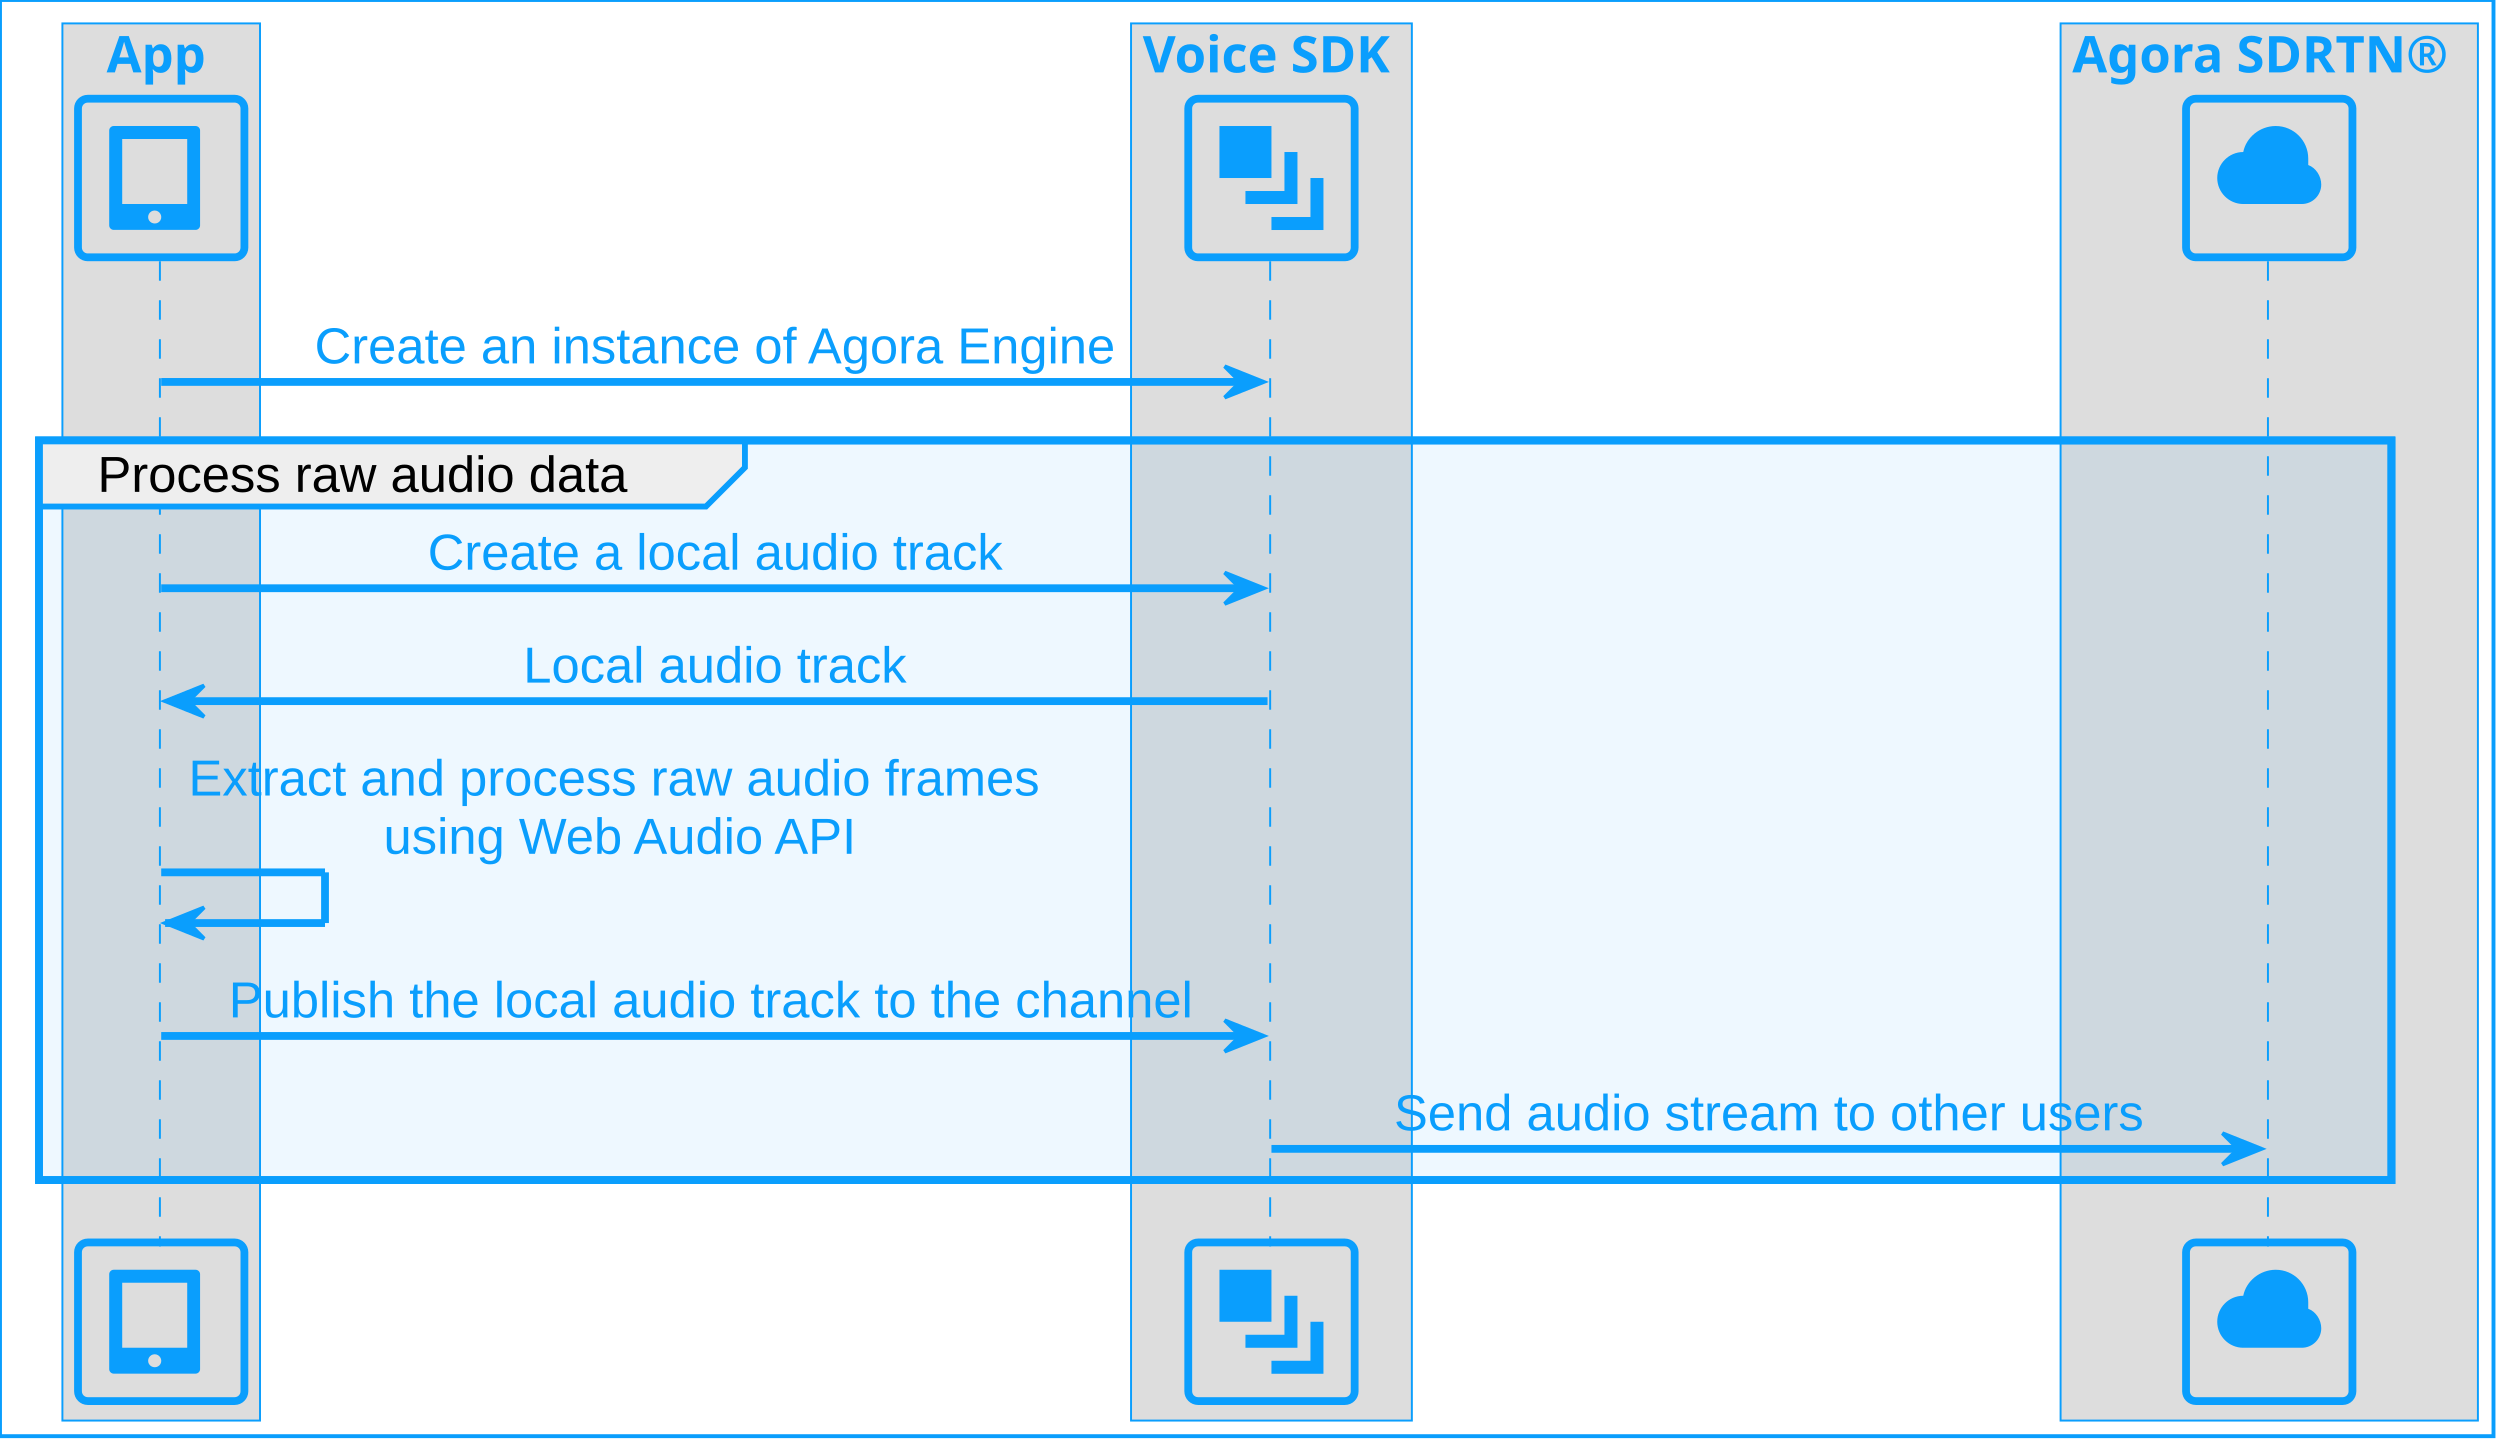
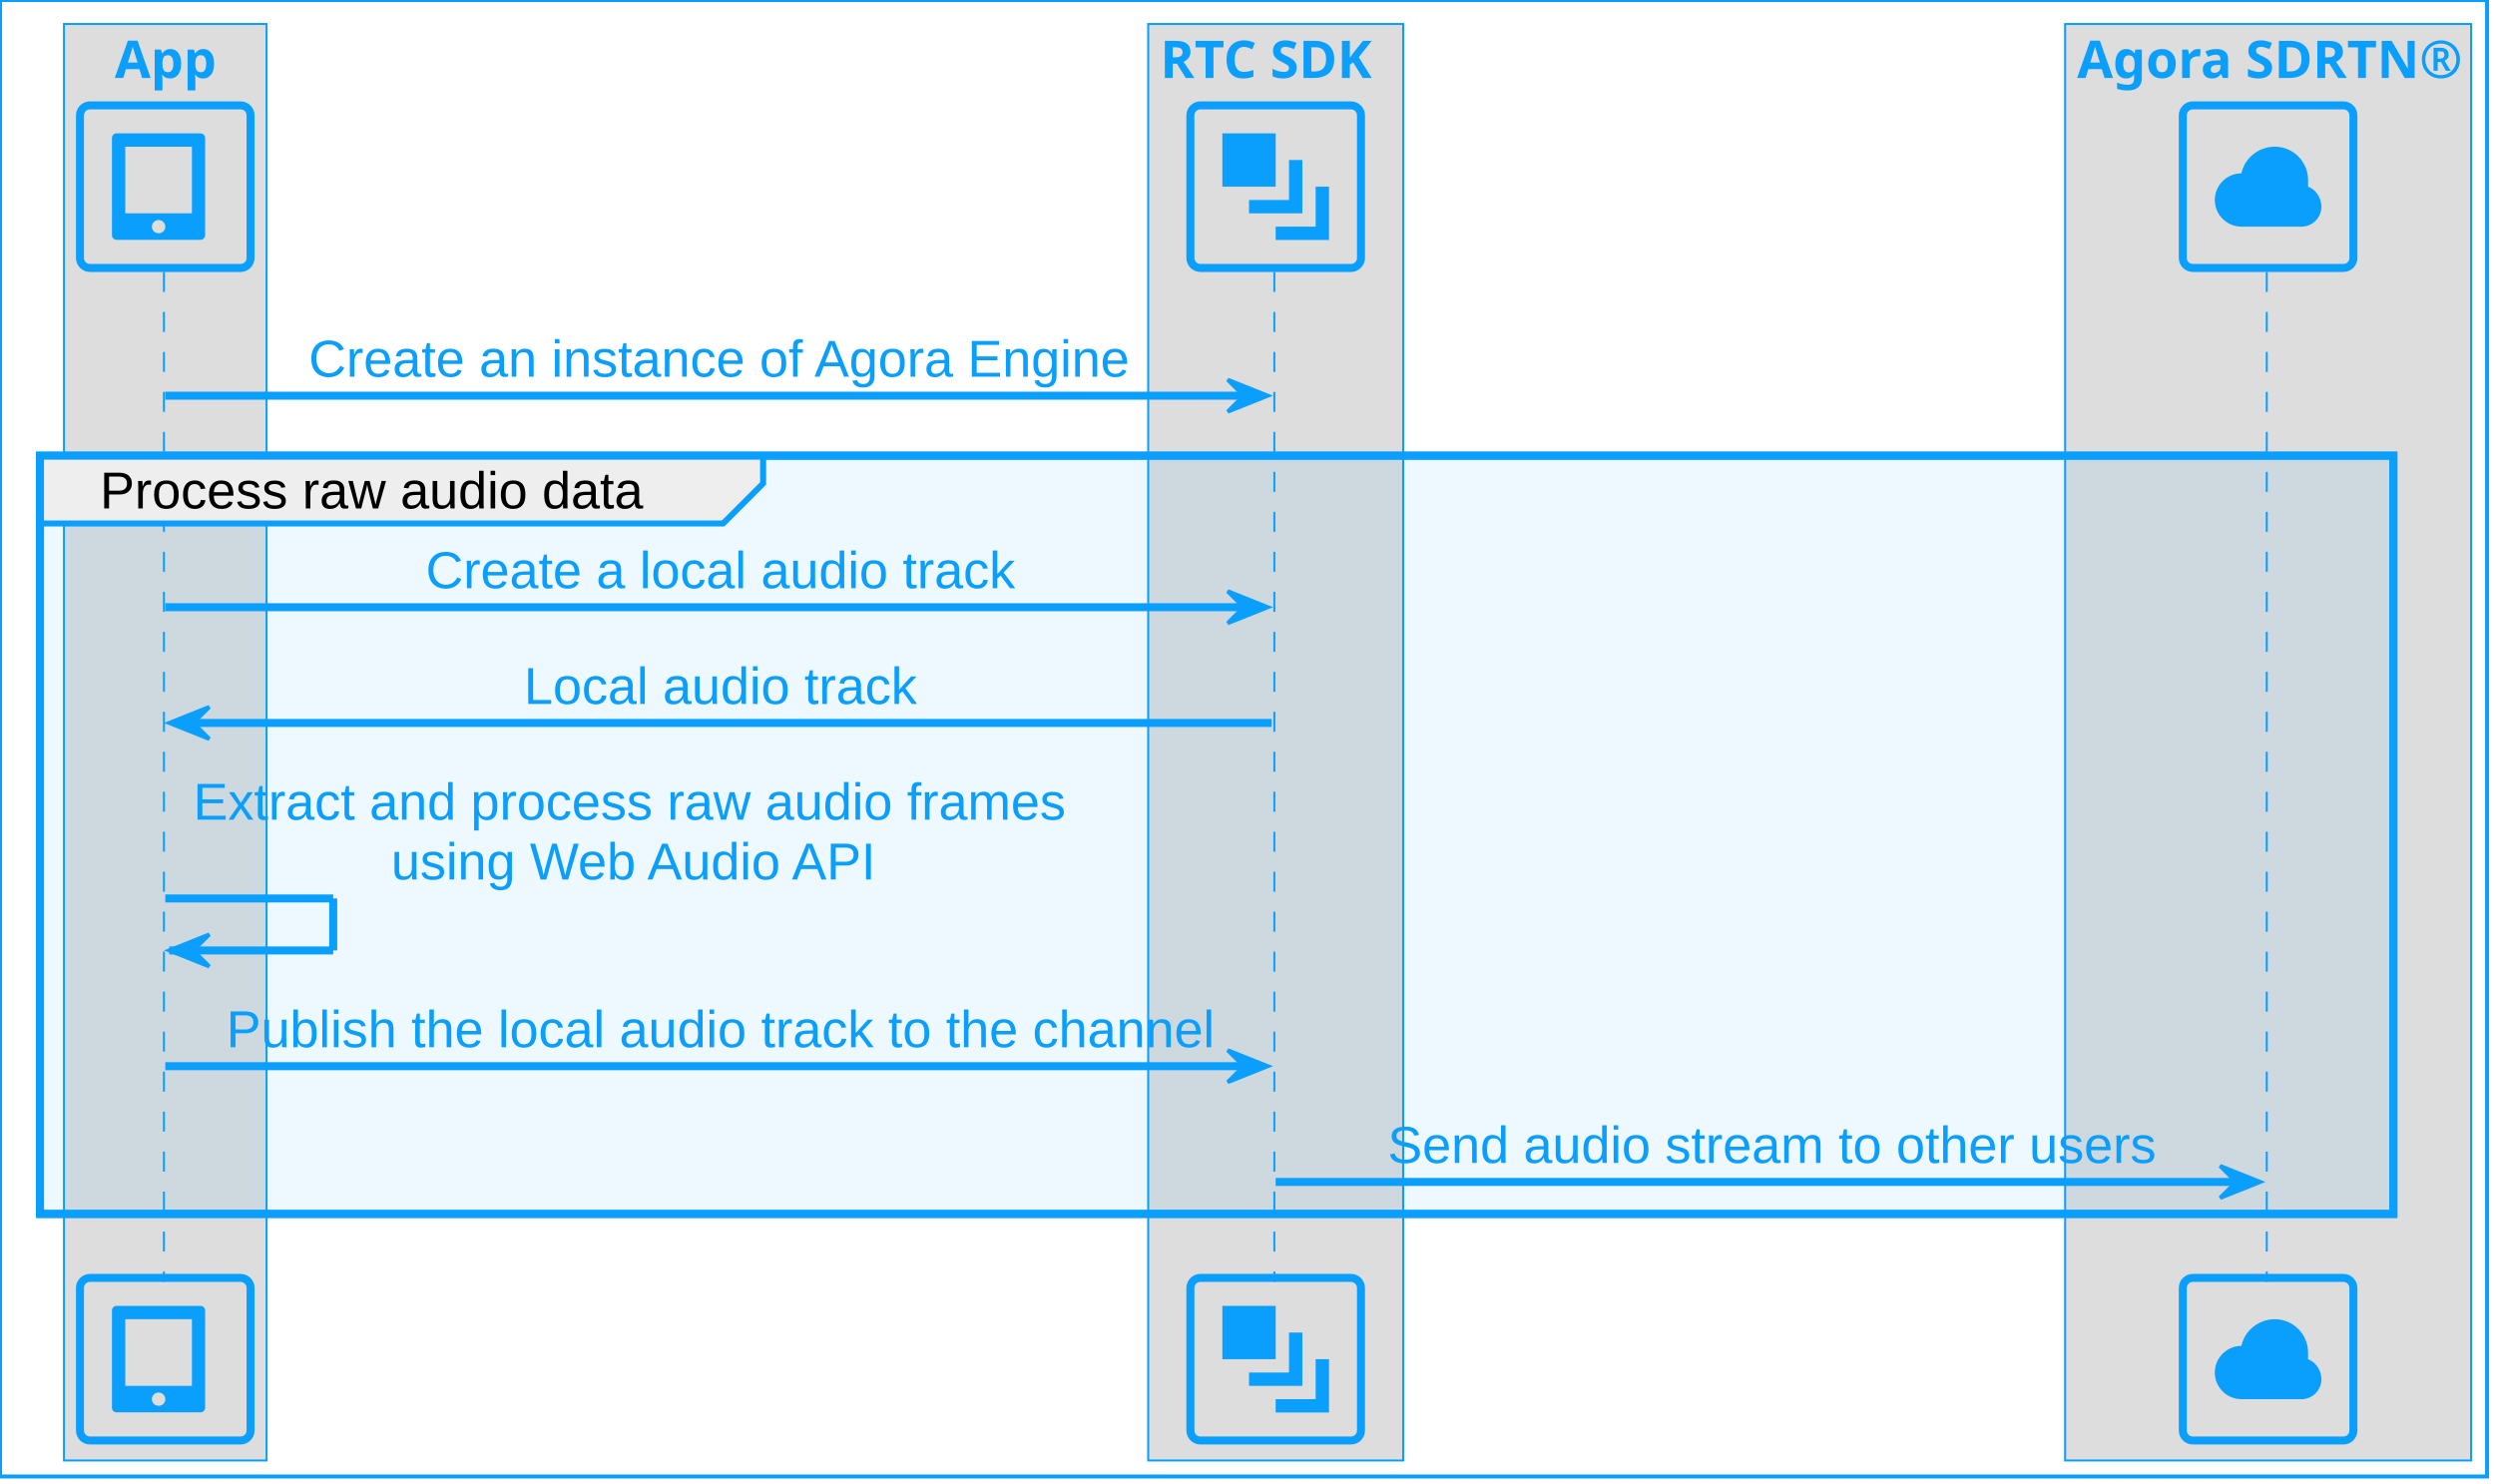
- <svg xmlns="http://www.w3.org/2000/svg" contentStyleType="text/css" height="370px" preserveAspectRatio="none" style="width:641px;height:370px;" version="1.1" viewBox="0 0 641 370" width="641px" zoomAndPan="magnify">
+ <svg xmlns="http://www.w3.org/2000/svg" contentStyleType="text/css" data-diagram-type="SEQUENCE" height="371px" preserveAspectRatio="none" style="width:624px;height:371px;" version="1.1" viewBox="0 0 624 371" width="624px" zoomAndPan="magnify">
  <defs />
  <g>
-     <rect fill="none" height="368.234" style="stroke:#0A9EFD;stroke-width:1.0;" width="639.333" x="0" y="0" />
-     <rect fill="#999999" fill-opacity="0.333" height="358.234" style="stroke:#0A9EFD;stroke-width:0.5;" width="50.667" x="16" y="6" />
-     <text fill="#0A9EFD" font-family="sans-serif" font-size="13" font-weight="bold" lengthAdjust="spacing" textLength="28" x="27.333" y="18.568">App</text>
-     <rect fill="#999999" fill-opacity="0.333" height="358.234" style="stroke:#0A9EFD;stroke-width:0.5;" width="72" x="290" y="6" />
-     <text fill="#0A9EFD" font-family="sans-serif" font-size="13" font-weight="bold" lengthAdjust="spacing" textLength="66" x="293" y="18.568">Voice SDK</text>
-     <rect fill="#999999" fill-opacity="0.333" height="358.234" style="stroke:#0A9EFD;stroke-width:0.5;" width="107" x="528.333" y="6" />
-     <text fill="#0A9EFD" font-family="sans-serif" font-size="13" font-weight="bold" lengthAdjust="spacing" textLength="101" x="531.333" y="18.568">Agora SDRTN®</text>
-     <rect fill="#0A9EFD" fill-opacity="0.067" height="189.641" style="stroke:#0A9EFD;stroke-width:2.0;" width="603.167" x="10" y="112.926" />
-     <line style="stroke:#0A9EFD;stroke-width:0.5;stroke-dasharray:5.0,5.0;" x1="41" x2="41" y1="66.977" y2="319.567" />
-     <line style="stroke:#0A9EFD;stroke-width:0.5;stroke-dasharray:5.0,5.0;" x1="325.667" x2="325.667" y1="66.977" y2="319.567" />
-     <line style="stroke:#0A9EFD;stroke-width:0.5;stroke-dasharray:5.0,5.0;" x1="581.5" x2="581.5" y1="66.977" y2="319.567" />
-     <rect fill="none" height="40.667" rx="2.5" ry="2.5" style="stroke:#0A9EFD;stroke-width:2.0;" width="42.667" x="20" y="25.311" />
-     <path d="M29.133,32.31 C28.533,32.31 28,32.844 28,33.444 L28,57.81 C28,58.41 28.533,58.944 29.133,58.944 L50.167,58.944 C50.767,58.944 51.3,58.41 51.3,57.81 L51.3,33.444 C51.3,32.844 50.767,32.31 50.167,32.31 L29.133,32.31 M31.333,35.644 L48,35.644 L48,52.31 L31.333,52.31 L31.333,35.644 M39.667,53.977 C40.933,53.977 41.767,55.377 41.133,56.477 C40.5,57.577 38.867,57.577 38.2,56.477 C37.567,55.377 38.367,53.977 39.667,53.977 " fill="#0A9EFD" style="stroke:;stroke-width:0.0;stroke-dasharray:;" />
-     <rect fill="none" height="40.667" rx="2.5" ry="2.5" style="stroke:#0A9EFD;stroke-width:2.0;" width="42.667" x="20" y="318.567" />
-     <path d="M29.133,325.567 C28.533,325.567 28,326.1 28,326.7 L28,351.067 C28,351.667 28.533,352.2 29.133,352.2 L50.167,352.2 C50.767,352.2 51.3,351.667 51.3,351.067 L51.3,326.7 C51.3,326.1 50.767,325.567 50.167,325.567 L29.133,325.567 M31.333,328.9 L48,328.9 L48,345.567 L31.333,345.567 L31.333,328.9 M39.667,347.234 C40.933,347.234 41.767,348.634 41.133,349.734 C40.5,350.834 38.867,350.834 38.2,349.734 C37.567,348.634 38.367,347.234 39.667,347.234 " fill="#0A9EFD" style="stroke:;stroke-width:0.0;stroke-dasharray:;" />
-     <rect fill="none" height="40.667" rx="2.5" ry="2.5" style="stroke:#0A9EFD;stroke-width:2.0;" width="42.667" x="304.667" y="25.311" />
-     <path d="M312.667,32.31 L312.667,45.644 L326,45.644 L326,32.31 L312.667,32.31 M329.333,38.977 L329.333,48.977 L319.333,48.977 L319.333,52.31 L332.667,52.31 L332.667,38.977 L329.333,38.977 M336,45.644 L336,55.644 L326,55.644 L326,58.977 L339.333,58.977 L339.333,45.644 L336,45.644 " fill="#0A9EFD" style="stroke:;stroke-width:0.0;stroke-dasharray:;" />
-     <rect fill="none" height="40.667" rx="2.5" ry="2.5" style="stroke:#0A9EFD;stroke-width:2.0;" width="42.667" x="304.667" y="318.567" />
-     <path d="M312.667,325.567 L312.667,338.9 L326,338.9 L326,325.567 L312.667,325.567 M329.333,332.234 L329.333,342.234 L319.333,342.234 L319.333,345.567 L332.667,345.567 L332.667,332.234 L329.333,332.234 M336,338.9 L336,348.9 L326,348.9 L326,352.234 L339.333,352.234 L339.333,338.9 L336,338.9 " fill="#0A9EFD" style="stroke:;stroke-width:0.0;stroke-dasharray:;" />
-     <rect fill="none" height="40.667" rx="2.5" ry="2.5" style="stroke:#0A9EFD;stroke-width:2.0;" width="42.667" x="560.5" y="25.311" />
-     <path d="M583.5,32.31 C579.467,32.31 575.933,35.177 575.167,38.977 C571.5,38.977 568.5,41.977 568.5,45.644 C568.5,49.31 571.5,52.31 575.167,52.31 L590.167,52.31 C592.933,52.31 595.167,50.077 595.167,47.31 C595.167,45.144 593.767,43.011 591.833,42.31 L591.833,40.644 C591.833,36.044 588.1,32.31 583.5,32.31 " fill="#0A9EFD" style="stroke:;stroke-width:0.0;stroke-dasharray:;" />
-     <rect fill="none" height="40.667" rx="2.5" ry="2.5" style="stroke:#0A9EFD;stroke-width:2.0;" width="42.667" x="560.5" y="318.567" />
-     <path d="M583.5,325.567 C579.467,325.567 575.933,328.434 575.167,332.234 C571.5,332.234 568.5,335.234 568.5,338.9 C568.5,342.567 571.5,345.567 575.167,345.567 L590.167,345.567 C592.933,345.567 595.167,343.334 595.167,340.567 C595.167,338.4 593.767,336.267 591.833,335.567 L591.833,333.9 C591.833,329.3 588.1,325.567 583.5,325.567 " fill="#0A9EFD" style="stroke:;stroke-width:0.0;stroke-dasharray:;" />
-     <polygon fill="#0A9EFD" points="314,93.926,324,97.926,314,101.926,318,97.926" style="stroke:#0A9EFD;stroke-width:1.0;" />
-     <line style="stroke:#0A9EFD;stroke-width:2.0;" x1="41.333" x2="320" y1="97.926" y2="97.926" />
-     <text fill="#0A9EFD" font-family="Arial" font-size="13" lengthAdjust="spacing" textLength="206" x="80.667" y="93.171">Create an instance of Agora Engine</text>
-     <path d="M10,112.926 L191,112.926 L191,119.875 L181,129.875 L10,129.875 L10,112.926 " fill="#EEEEEE" style="stroke:#0A9EFD;stroke-width:1.5;" />
-     <rect fill="none" height="189.641" style="stroke:#0A9EFD;stroke-width:2.0;" width="603.167" x="10" y="112.926" />
-     <text fill="#000000" font-family="Arial" font-size="13" lengthAdjust="spacing" textLength="136" x="25" y="126.12">Process raw audio data</text>
-     <polygon fill="#0A9EFD" points="314,146.823,324,150.823,314,154.823,318,150.823" style="stroke:#0A9EFD;stroke-width:1.0;" />
-     <line style="stroke:#0A9EFD;stroke-width:2.0;" x1="41.333" x2="320" y1="150.823" y2="150.823" />
-     <text fill="#0A9EFD" font-family="Arial" font-size="13" lengthAdjust="spacing" textLength="148" x="109.667" y="146.069">Create a local audio track</text>
-     <polygon fill="#0A9EFD" points="52.333,175.772,42.333,179.772,52.333,183.772,48.333,179.772" style="stroke:#0A9EFD;stroke-width:1.0;" />
-     <line style="stroke:#0A9EFD;stroke-width:2.0;" x1="46.333" x2="325" y1="179.772" y2="179.772" />
-     <text fill="#0A9EFD" font-family="Arial" font-size="13" lengthAdjust="spacing" textLength="99" x="134.167" y="175.017">Local audio track</text>
-     <line style="stroke:#0A9EFD;stroke-width:2.0;" x1="41.333" x2="83.333" y1="223.67" y2="223.67" />
-     <line style="stroke:#0A9EFD;stroke-width:2.0;" x1="83.333" x2="83.333" y1="223.67" y2="236.67" />
-     <line style="stroke:#0A9EFD;stroke-width:2.0;" x1="42.333" x2="83.333" y1="236.67" y2="236.67" />
-     <polygon fill="#0A9EFD" points="52.333,232.67,42.333,236.67,52.333,240.67,48.333,236.67" style="stroke:#0A9EFD;stroke-width:1.0;" />
-     <text fill="#0A9EFD" font-family="Arial" font-size="13" lengthAdjust="spacing" textLength="220" x="48.333" y="203.966">Extract and process raw audio frames</text>
-     <text fill="#0A9EFD" font-family="Arial" font-size="13" lengthAdjust="spacing" textLength="124" x="98.333" y="218.915">using Web Audio API</text>
-     <polygon fill="#0A9EFD" points="314,261.618,324,265.618,314,269.618,318,265.618" style="stroke:#0A9EFD;stroke-width:1.0;" />
-     <line style="stroke:#0A9EFD;stroke-width:2.0;" x1="41.333" x2="320" y1="265.618" y2="265.618" />
-     <text fill="#0A9EFD" font-family="Arial" font-size="13" lengthAdjust="spacing" textLength="250" x="58.667" y="260.863">Publish the local audio track to the channel</text>
-     <polygon fill="#0A9EFD" points="569.833,290.567,579.833,294.567,569.833,298.567,573.833,294.567" style="stroke:#0A9EFD;stroke-width:1.0;" />
-     <line style="stroke:#0A9EFD;stroke-width:2.0;" x1="326" x2="575.833" y1="294.567" y2="294.567" />
-     <text fill="#0A9EFD" font-family="Arial" font-size="13" lengthAdjust="spacing" textLength="193" x="357.417" y="289.812">Send audio stream to other users</text>
+     <rect fill="none" height="369.275" style="stroke:#0A9EFD;stroke-width:1;" width="622.014" x="0" y="0" />
+     <rect fill="#999999" fill-opacity="0.333" height="359.275" style="stroke:#0A9EFD;stroke-width:0.5;" width="50.667" x="16" y="6" />
+     <text fill="#0A9EFD" font-family="sans-serif" font-size="13" font-weight="bold" lengthAdjust="spacing" textLength="25.27" x="28.698" y="19.495">App</text>
+     <rect fill="#999999" fill-opacity="0.333" height="359.275" style="stroke:#0A9EFD;stroke-width:0.5;" width="63.776" x="287.159" y="6" />
+     <text fill="#0A9EFD" font-family="sans-serif" font-size="13" font-weight="bold" lengthAdjust="spacing" textLength="57.776" x="290.159" y="19.495">RTC SDK</text>
+     <rect fill="#999999" fill-opacity="0.333" height="359.275" style="stroke:#0A9EFD;stroke-width:0.5;" width="101.526" x="516.488" y="6" />
+     <text fill="#0A9EFD" font-family="sans-serif" font-size="13" font-weight="bold" lengthAdjust="spacing" textLength="95.526" x="519.488" y="19.495">Agora SDRTN®</text>
+     <rect fill="#0A9EFD" fill-opacity="0.067" height="189.641" style="stroke:#0A9EFD;stroke-width:2;" width="588.584" x="10" y="113.967" />
+     <g>
+       <rect fill="#000000" fill-opacity="0" height="252.59" width="8" x="37.333" y="68.018" />
+       <line style="stroke:#0A9EFD;stroke-width:0.5;stroke-dasharray:5.0,5.0;" x1="41" x2="41" y1="68.018" y2="320.608" />
+     </g>
+     <g>
+       <rect fill="#000000" fill-opacity="0" height="252.59" width="8" x="315.047" y="68.018" />
+       <line style="stroke:#0A9EFD;stroke-width:0.5;stroke-dasharray:5.0,5.0;" x1="318.714" x2="318.714" y1="68.018" y2="320.608" />
+     </g>
+     <g>
+       <rect fill="#000000" fill-opacity="0" height="252.59" width="8" x="563.251" y="68.018" />
+       <line style="stroke:#0A9EFD;stroke-width:0.5;stroke-dasharray:5.0,5.0;" x1="566.918" x2="566.918" y1="68.018" y2="320.608" />
+     </g>
+     <g class="participant participant-head" data-participant="APP">
+       <rect fill="none" height="40.667" rx="2.5" ry="2.5" style="stroke:#0A9EFD;stroke-width:2;" width="42.667" x="20" y="26.352" />
+       <path d="M29.133,33.352 C28.533,33.352 28,33.885 28,34.485 L28,58.852 C28,59.452 28.533,59.985 29.133,59.985 L50.167,59.985 C50.767,59.985 51.3,59.452 51.3,58.852 L51.3,34.485 C51.3,33.885 50.767,33.352 50.167,33.352 L29.133,33.352 M31.333,36.685 L48,36.685 L48,53.352 L31.333,53.352 L31.333,36.685 M39.667,55.018 C40.933,55.018 41.767,56.418 41.133,57.518 C40.5,58.618 38.867,58.618 38.2,57.518 C37.567,56.418 38.367,55.018 39.667,55.018" fill="#0A9EFD" />
+     </g>
+     <g class="participant participant-tail" data-participant="APP">
+       <rect fill="none" height="40.667" rx="2.5" ry="2.5" style="stroke:#0A9EFD;stroke-width:2;" width="42.667" x="20" y="319.608" />
+       <path d="M29.133,326.608 C28.533,326.608 28,327.141 28,327.741 L28,352.108 C28,352.708 28.533,353.241 29.133,353.241 L50.167,353.241 C50.767,353.241 51.3,352.708 51.3,352.108 L51.3,327.741 C51.3,327.141 50.767,326.608 50.167,326.608 L29.133,326.608 M31.333,329.941 L48,329.941 L48,346.608 L31.333,346.608 L31.333,329.941 M39.667,348.275 C40.933,348.275 41.767,349.675 41.133,350.775 C40.5,351.875 38.867,351.875 38.2,350.775 C37.567,349.675 38.367,348.275 39.667,348.275" fill="#0A9EFD" />
+     </g>
+     <g class="participant participant-head" data-participant="SDK">
+       <rect fill="none" height="40.667" rx="2.5" ry="2.5" style="stroke:#0A9EFD;stroke-width:2;" width="42.667" x="297.714" y="26.352" />
+       <path d="M305.714,33.352 L305.714,46.685 L319.047,46.685 L319.047,33.352 L305.714,33.352 M322.38,40.018 L322.38,50.018 L312.38,50.018 L312.38,53.352 L325.714,53.352 L325.714,40.018 L322.38,40.018 M329.047,46.685 L329.047,56.685 L319.047,56.685 L319.047,60.018 L332.38,60.018 L332.38,46.685 L329.047,46.685" fill="#0A9EFD" />
+     </g>
+     <g class="participant participant-tail" data-participant="SDK">
+       <rect fill="none" height="40.667" rx="2.5" ry="2.5" style="stroke:#0A9EFD;stroke-width:2;" width="42.667" x="297.714" y="319.608" />
+       <path d="M305.714,326.608 L305.714,339.941 L319.047,339.941 L319.047,326.608 L305.714,326.608 M322.38,333.275 L322.38,343.275 L312.38,343.275 L312.38,346.608 L325.714,346.608 L325.714,333.275 L322.38,333.275 M329.047,339.941 L329.047,349.941 L319.047,349.941 L319.047,353.275 L332.38,353.275 L332.38,339.941 L329.047,339.941" fill="#0A9EFD" />
+     </g>
+     <g class="participant participant-head" data-participant="RTN">
+       <rect fill="none" height="40.667" rx="2.5" ry="2.5" style="stroke:#0A9EFD;stroke-width:2;" width="42.667" x="545.918" y="26.352" />
+       <path d="M568.918,36.685 C564.884,36.685 561.351,39.552 560.584,43.352 C556.918,43.352 553.918,46.352 553.918,50.018 C553.918,53.685 556.918,56.685 560.584,56.685 L575.584,56.685 C578.351,56.685 580.584,54.452 580.584,51.685 C580.584,49.518 579.184,47.385 577.251,46.685 L577.251,45.018 C577.251,40.418 573.518,36.685 568.918,36.685" fill="#0A9EFD" />
+     </g>
+     <g class="participant participant-tail" data-participant="RTN">
+       <rect fill="none" height="40.667" rx="2.5" ry="2.5" style="stroke:#0A9EFD;stroke-width:2;" width="42.667" x="545.918" y="319.608" />
+       <path d="M568.918,329.941 C564.884,329.941 561.351,332.808 560.584,336.608 C556.918,336.608 553.918,339.608 553.918,343.275 C553.918,346.941 556.918,349.941 560.584,349.941 L575.584,349.941 C578.351,349.941 580.584,347.708 580.584,344.941 C580.584,342.775 579.184,340.641 577.251,339.941 L577.251,338.275 C577.251,333.675 573.518,329.941 568.918,329.941" fill="#0A9EFD" />
+     </g>
+     <g class="message" data-participant-1="APP" data-participant-2="SDK">
+       <polygon fill="#0A9EFD" points="307.047,94.967,317.047,98.967,307.047,102.967,311.047,98.967" style="stroke:#0A9EFD;stroke-width:1;" />
+       <line style="stroke:#0A9EFD;stroke-width:2;" x1="41.333" x2="313.047" y1="98.967" y2="98.967" />
+       <text fill="#0A9EFD" font-family="Arial" font-size="13" lengthAdjust="spacing" textLength="205.969" x="77.206" y="94.212">Create an instance of Agora Engine</text>
+     </g>
+     <path d="M10,113.967 L190.852,113.967 L190.852,120.916 L180.852,130.916 L10,130.916 L10,113.967" fill="#EEEEEE" style="stroke:#0A9EFD;stroke-width:1.5;" />
+     <rect fill="none" height="189.641" style="stroke:#0A9EFD;stroke-width:2;" width="588.584" x="10" y="113.967" />
+     <text fill="#000000" font-family="Arial" font-size="13" lengthAdjust="spacing" textLength="135.852" x="25" y="127.161">Process raw audio data</text>
+     <g class="message" data-participant-1="APP" data-participant-2="SDK">
+       <polygon fill="#0A9EFD" points="307.047,147.864,317.047,151.864,307.047,155.864,311.047,151.864" style="stroke:#0A9EFD;stroke-width:1;" />
+       <line style="stroke:#0A9EFD;stroke-width:2;" x1="41.333" x2="313.047" y1="151.864" y2="151.864" />
+       <text fill="#0A9EFD" font-family="Arial" font-size="13" lengthAdjust="spacing" textLength="147.412" x="106.484" y="147.109">Create a local audio track</text>
+     </g>
+     <g class="message" data-participant-1="SDK" data-participant-2="APP">
+       <polygon fill="#0A9EFD" points="52.333,176.813,42.333,180.813,52.333,184.813,48.333,180.813" style="stroke:#0A9EFD;stroke-width:1;" />
+       <line style="stroke:#0A9EFD;stroke-width:2;" x1="46.333" x2="318.047" y1="180.813" y2="180.813" />
+       <text fill="#0A9EFD" font-family="Arial" font-size="13" lengthAdjust="spacing" textLength="98.281" x="131.05" y="176.058">Local audio track</text>
+     </g>
+     <g class="message" data-participant-1="APP" data-participant-2="APP">
+       <line style="stroke:#0A9EFD;stroke-width:2;" x1="41.333" x2="83.333" y1="224.711" y2="224.711" />
+       <line style="stroke:#0A9EFD;stroke-width:2;" x1="83.333" x2="83.333" y1="224.711" y2="237.711" />
+       <line style="stroke:#0A9EFD;stroke-width:2;" x1="42.333" x2="83.333" y1="237.711" y2="237.711" />
+       <polygon fill="#0A9EFD" points="52.333,233.711,42.333,237.711,52.333,241.711,48.333,237.711" style="stroke:#0A9EFD;stroke-width:1;" />
+       <text fill="#0A9EFD" font-family="Arial" font-size="13" lengthAdjust="spacing" textLength="218.207" x="48.333" y="205.007">Extract and process raw audio frames</text>
+       <text fill="#0A9EFD" font-family="Arial" font-size="13" lengthAdjust="spacing" textLength="122.846" x="97.82" y="219.956">using Web Audio API</text>
+     </g>
+     <g class="message" data-participant-1="APP" data-participant-2="SDK">
+       <polygon fill="#0A9EFD" points="307.047,262.659,317.047,266.659,307.047,270.659,311.047,266.659" style="stroke:#0A9EFD;stroke-width:1;" />
+       <line style="stroke:#0A9EFD;stroke-width:2;" x1="41.333" x2="313.047" y1="266.659" y2="266.659" />
+       <text fill="#0A9EFD" font-family="Arial" font-size="13" lengthAdjust="spacing" textLength="247.159" x="56.611" y="261.904">Publish the local audio track to the channel</text>
+     </g>
+     <g class="message" data-participant-1="SDK" data-participant-2="RTN">
+       <polygon fill="#0A9EFD" points="555.251,291.608,565.251,295.608,555.251,299.608,559.251,295.608" style="stroke:#0A9EFD;stroke-width:1;" />
+       <line style="stroke:#0A9EFD;stroke-width:2;" x1="319.047" x2="561.251" y1="295.608" y2="295.608" />
+       <text fill="#0A9EFD" font-family="Arial" font-size="13" lengthAdjust="spacing" textLength="192.22" x="347.039" y="290.853">Send audio stream to other users</text>
+     </g>
  </g>
</svg>
